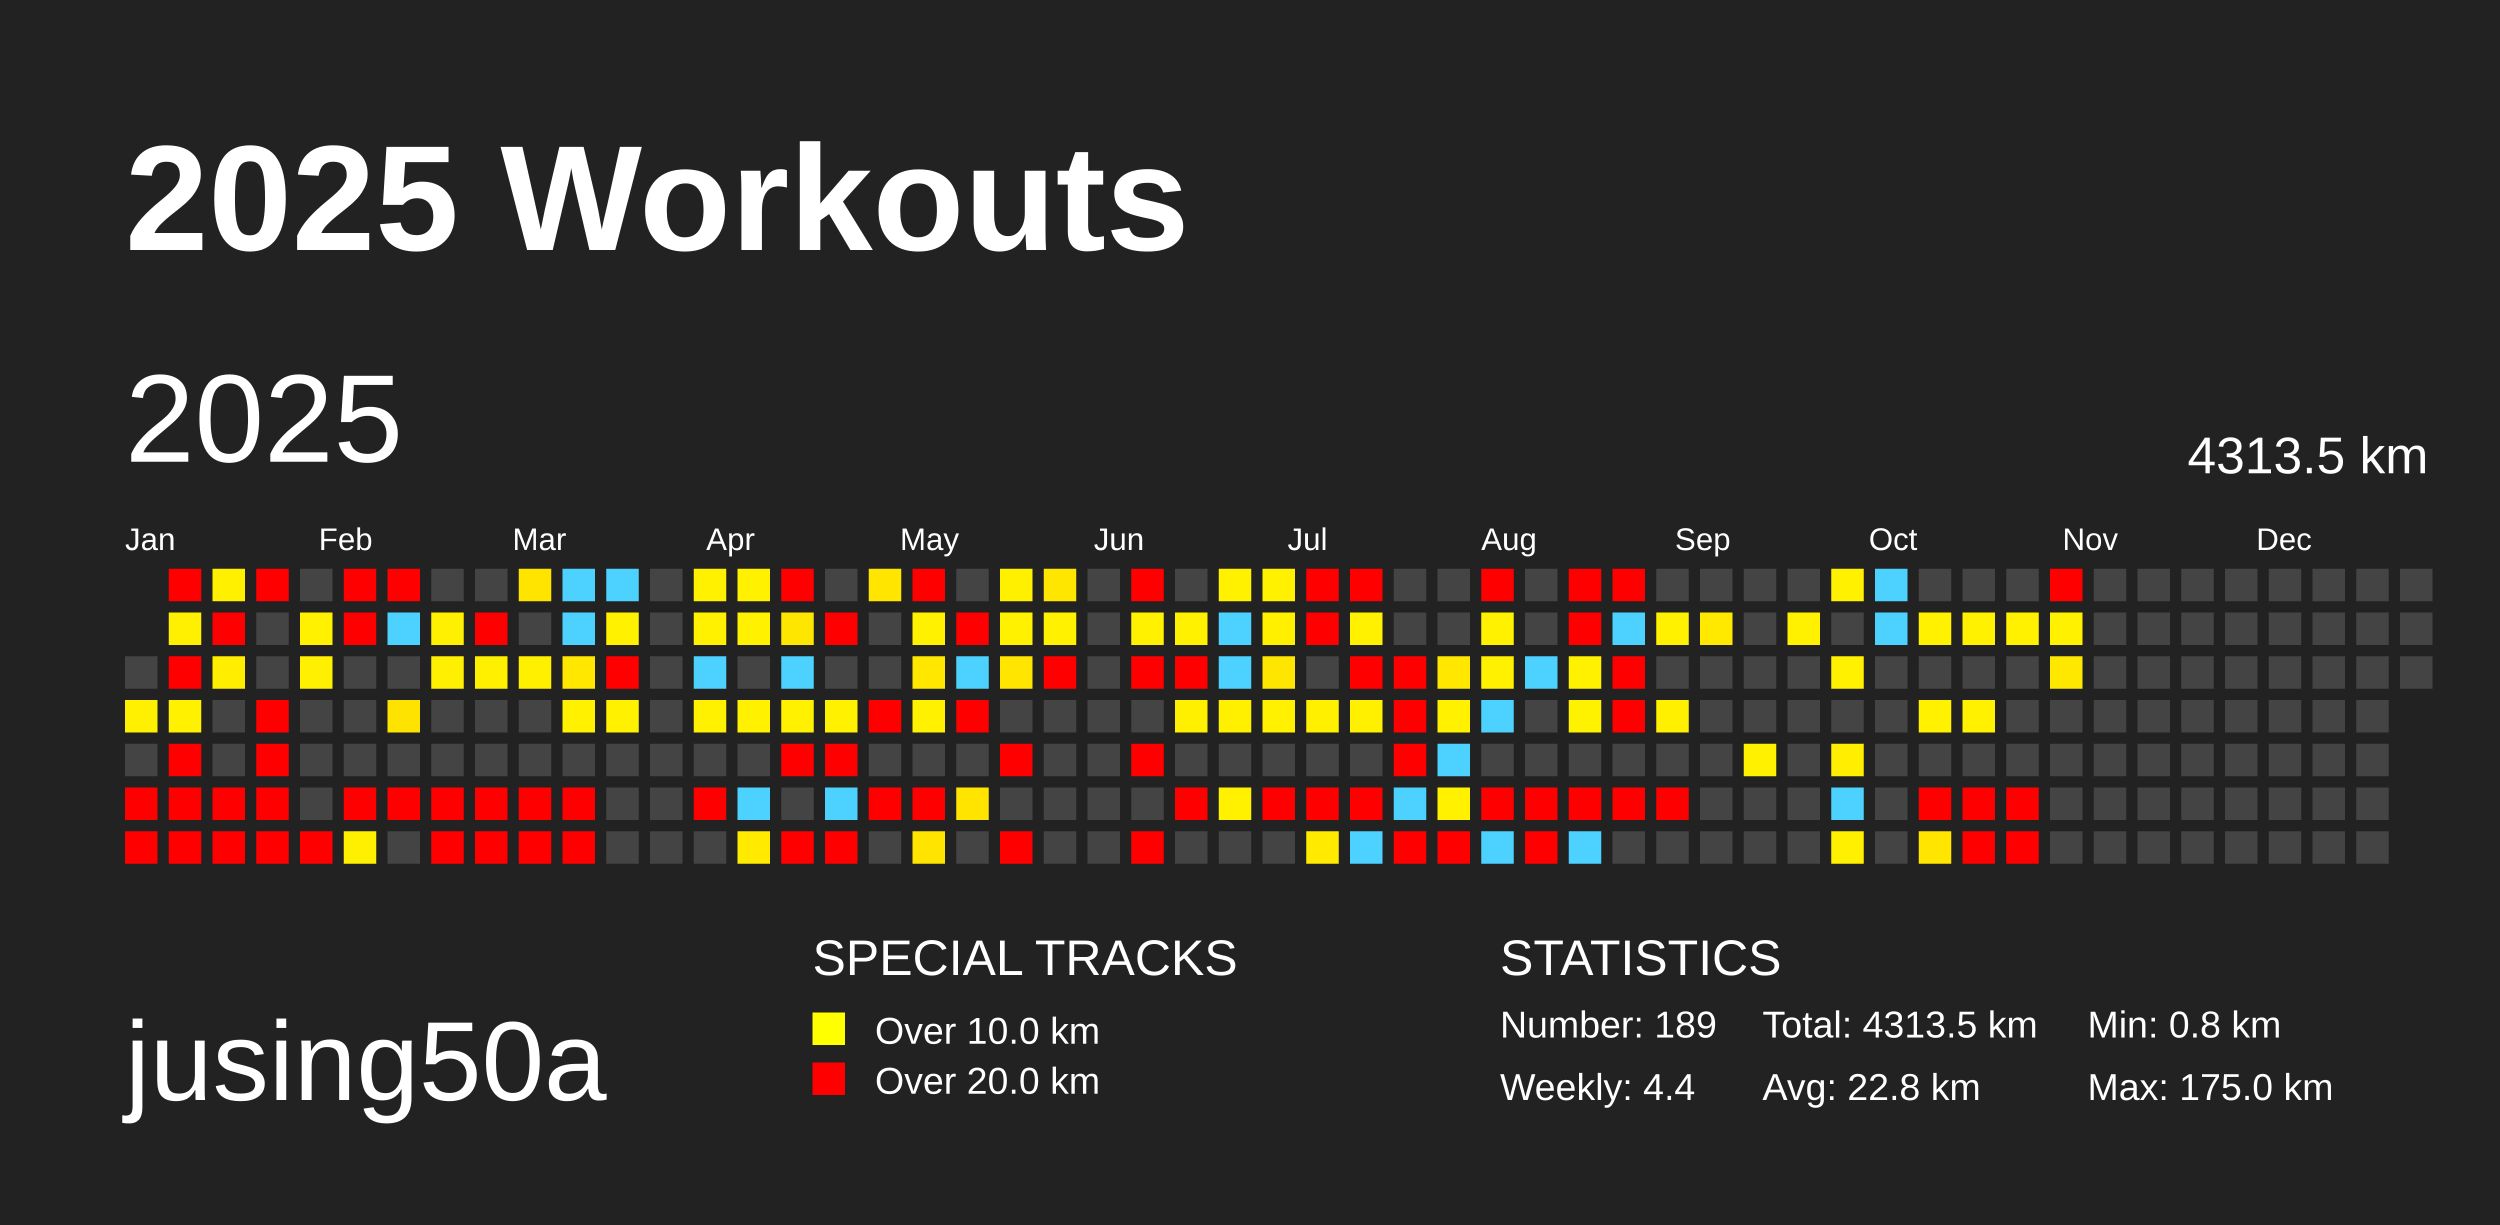
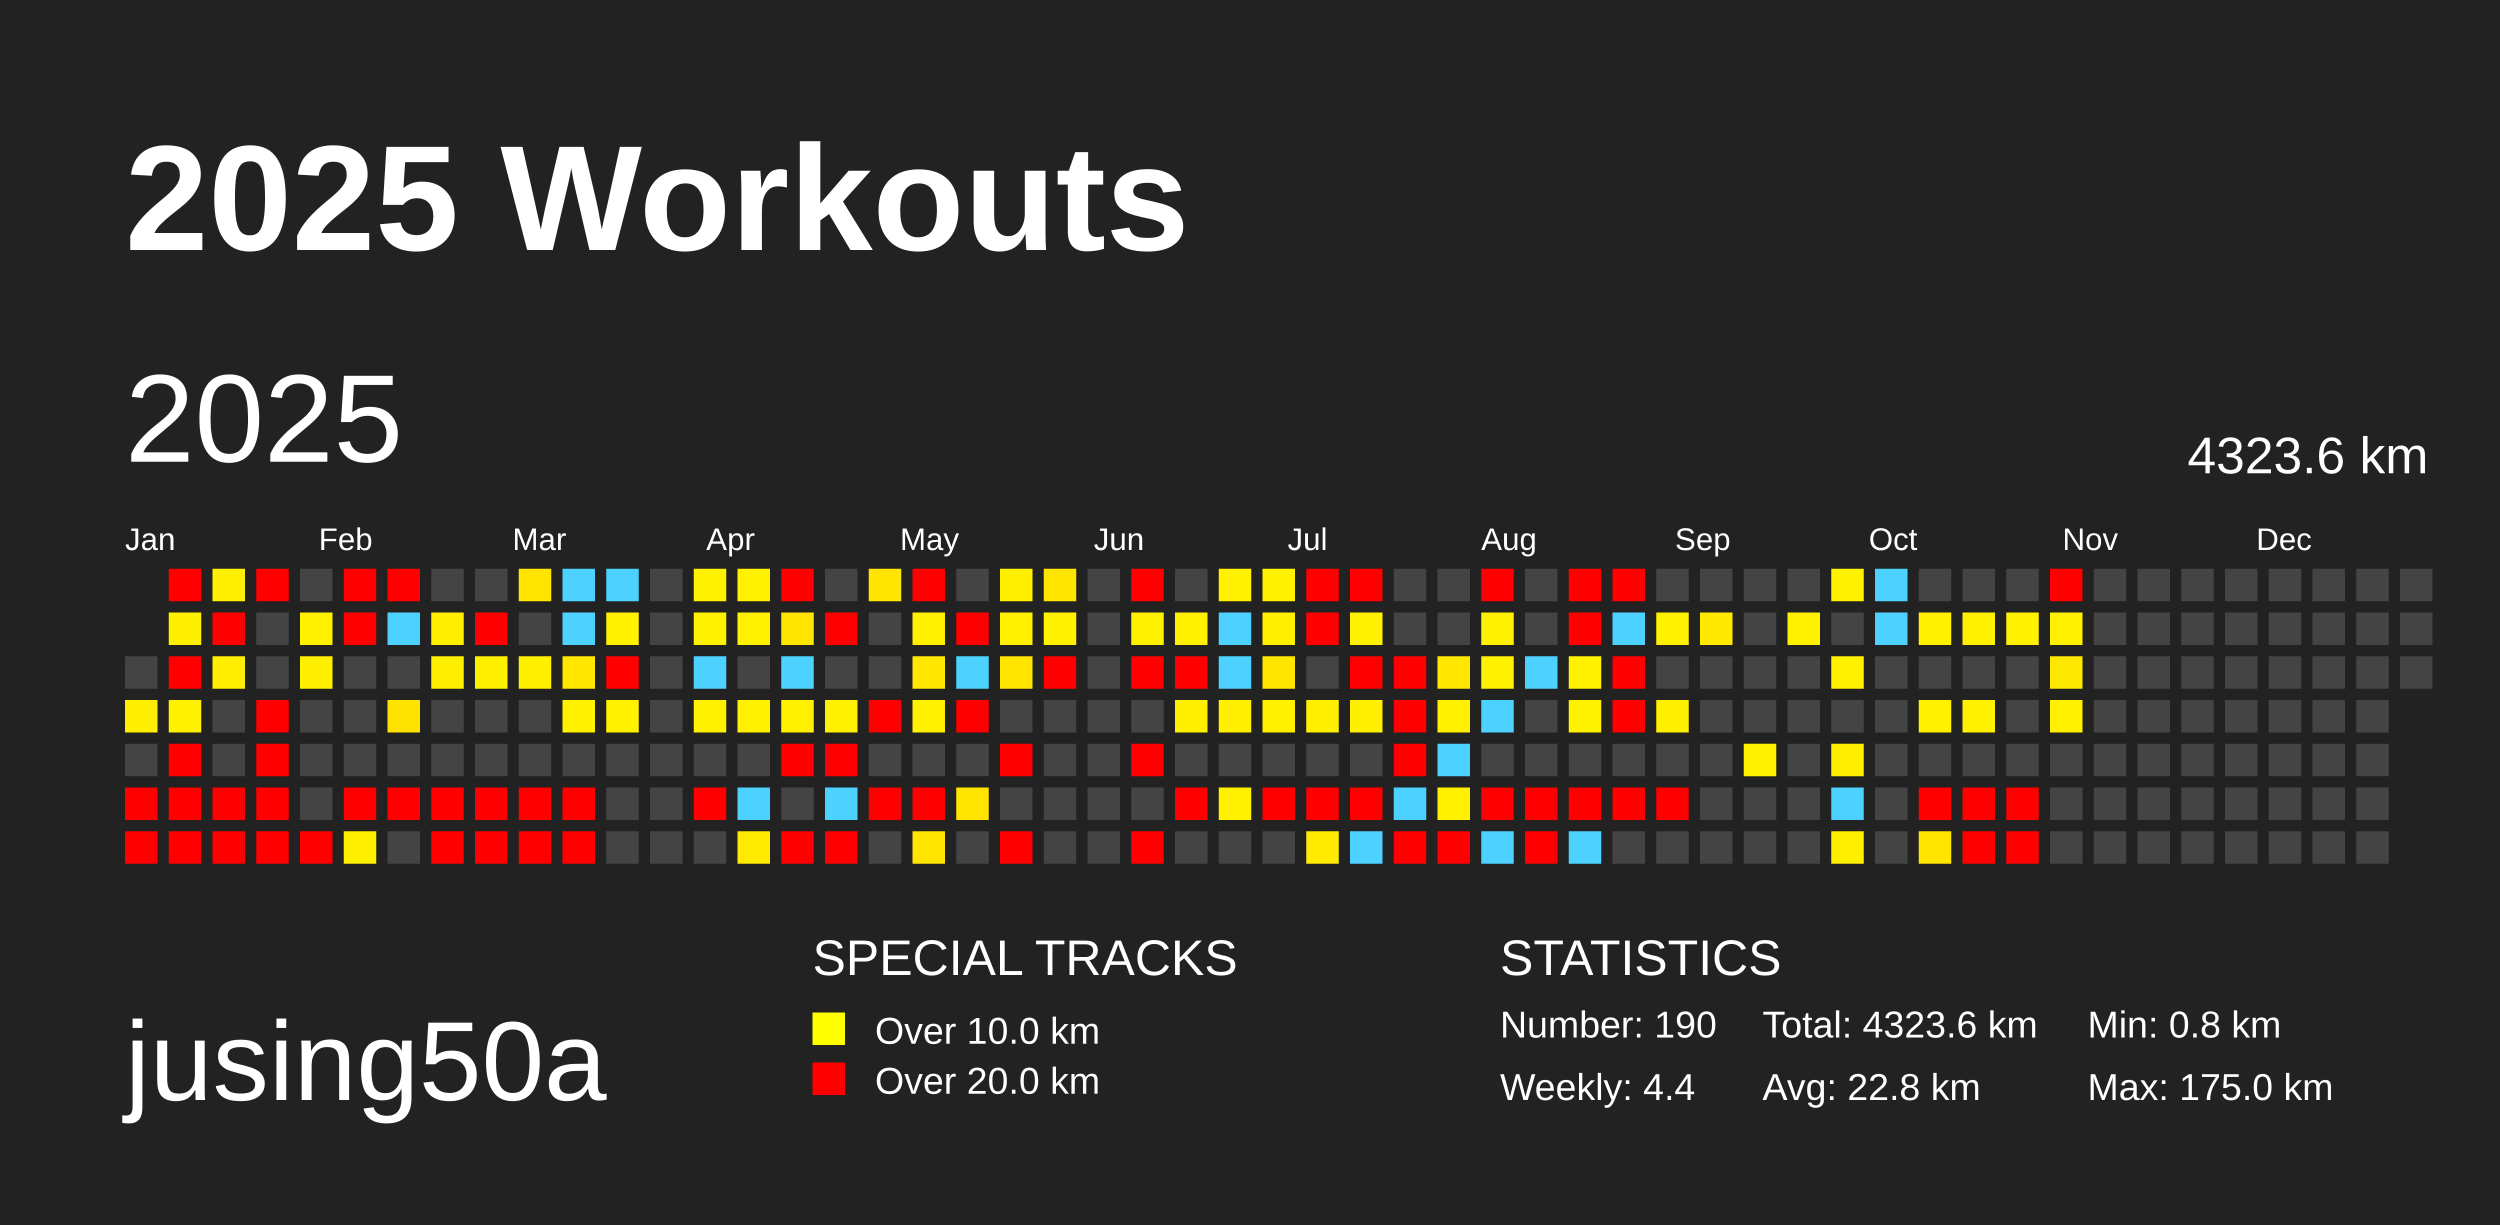
<svg xmlns="http://www.w3.org/2000/svg" baseProfile="full" height="98mm" version="1.1" viewBox="0,0,200,98" width="200mm">
  <defs />
  <rect fill="#222222" height="98" width="200" x="0" y="0" />
  <text fill="#FFFFFF" style="font-size:12px; font-family:Arial; font-weight:bold;" x="10" y="20">2025 Workouts</text>
  <text fill="#FFFFFF" style="font-size:9px; font-family:Arial" x="10" y="88">jusing50a</text>
  <text fill="#FFFFFF" style="font-size:4px; font-family:Arial" x="65" y="78">SPECIAL TRACKS</text>
  <rect fill="yellow" height="2.6" width="2.6" x="65" y="81" />
  <text fill="#FFFFFF" style="font-size:3px; font-family:Arial" x="70" y="83.5">Over 10.0 km</text>
  <rect fill="red" height="2.6" width="2.6" x="65" y="85" />
  <text fill="#FFFFFF" style="font-size:3px; font-family:Arial" x="70" y="87.5">Over 20.0 km</text>
  <text fill="#FFFFFF" style="font-size:4px; font-family:Arial" x="120" y="78">STATISTICS</text>
-   <text fill="#FFFFFF" style="font-size:3px; font-family:Arial" x="120" y="83">Number: 189</text>
+   <text fill="#FFFFFF" style="font-size:3px; font-family:Arial" x="120" y="83">Number: 190</text>
  <text fill="#FFFFFF" style="font-size:3px; font-family:Arial" x="120" y="88">Weekly: 4.4</text>
-   <text fill="#FFFFFF" style="font-size:3px; font-family:Arial" x="141" y="83">Total: 4313.5 km</text>
+   <text fill="#FFFFFF" style="font-size:3px; font-family:Arial" x="141" y="83">Total: 4323.6 km</text>
  <text fill="#FFFFFF" style="font-size:3px; font-family:Arial" x="141" y="88">Avg: 22.8 km</text>
  <text fill="#FFFFFF" style="font-size:3px; font-family:Arial" x="167" y="83">Min: 0.8 km</text>
  <text fill="#FFFFFF" style="font-size:3px; font-family:Arial" x="167" y="88">Max: 175.0 km</text>
  <text dominant-baseline="hanging" fill="#FFFFFF" style="font-size:10.0px; font-family:Arial;" x="10" y="30">2025</text>
-   <text dominant-baseline="hanging" fill="#FFFFFF" style="font-size:4.125px; font-family:Arial;" x="175" y="35">4313.5 km</text>
+   <text dominant-baseline="hanging" fill="#FFFFFF" style="font-size:4.125px; font-family:Arial;" x="175" y="35">4323.6 km</text>
  <text fill="#FFFFFF" style="font-size:2.5px; font-family:Arial" x="10.0" y="44">Jan</text>
  <text fill="#FFFFFF" style="font-size:2.5px; font-family:Arial" x="25.5" y="44">Feb</text>
  <text fill="#FFFFFF" style="font-size:2.5px; font-family:Arial" x="41.0" y="44">Mar</text>
  <text fill="#FFFFFF" style="font-size:2.5px; font-family:Arial" x="56.5" y="44">Apr</text>
  <text fill="#FFFFFF" style="font-size:2.5px; font-family:Arial" x="72.0" y="44">May</text>
  <text fill="#FFFFFF" style="font-size:2.5px; font-family:Arial" x="87.5" y="44">Jun</text>
  <text fill="#FFFFFF" style="font-size:2.5px; font-family:Arial" x="103.0" y="44">Jul</text>
  <text fill="#FFFFFF" style="font-size:2.5px; font-family:Arial" x="118.5" y="44">Aug</text>
  <text fill="#FFFFFF" style="font-size:2.5px; font-family:Arial" x="134.0" y="44">Sep</text>
  <text fill="#FFFFFF" style="font-size:2.5px; font-family:Arial" x="149.5" y="44">Oct</text>
  <text fill="#FFFFFF" style="font-size:2.5px; font-family:Arial" x="165.0" y="44">Nov</text>
  <text fill="#FFFFFF" style="font-size:2.5px; font-family:Arial" x="180.5" y="44">Dec</text>
  <rect fill="#444444" height="2.6" width="2.6" x="10.0" y="52.5" />
  <rect fill="#ffef00" height="2.6" width="2.6" x="10.0" y="56.0" />
  <rect fill="#444444" height="2.6" width="2.6" x="10.0" y="59.5" />
  <rect fill="red" height="2.6" width="2.6" x="10.0" y="63.0" />
  <rect fill="red" height="2.6" width="2.6" x="10.0" y="66.5" />
  <rect fill="red" height="2.6" width="2.6" x="13.5" y="45.5" />
  <rect fill="#ffef00" height="2.6" width="2.6" x="13.5" y="49.0" />
  <rect fill="red" height="2.6" width="2.6" x="13.5" y="52.5" />
  <rect fill="#fff100" height="2.6" width="2.6" x="13.5" y="56.0" />
  <rect fill="red" height="2.6" width="2.6" x="13.5" y="59.5" />
  <rect fill="red" height="2.6" width="2.6" x="13.5" y="63.0" />
  <rect fill="red" height="2.6" width="2.6" x="13.5" y="66.5" />
  <rect fill="#fff000" height="2.6" width="2.6" x="17.0" y="45.5" />
  <rect fill="red" height="2.6" width="2.6" x="17.0" y="49.0" />
  <rect fill="#ffee00" height="2.6" width="2.6" x="17.0" y="52.5" />
  <rect fill="#444444" height="2.6" width="2.6" x="17.0" y="56.0" />
  <rect fill="#444444" height="2.6" width="2.6" x="17.0" y="59.5" />
  <rect fill="red" height="2.6" width="2.6" x="17.0" y="63.0" />
  <rect fill="red" height="2.6" width="2.6" x="17.0" y="66.5" />
  <rect fill="red" height="2.6" width="2.6" x="20.5" y="45.5" />
  <rect fill="#444444" height="2.6" width="2.6" x="20.5" y="49.0" />
  <rect fill="#444444" height="2.6" width="2.6" x="20.5" y="52.5" />
  <rect fill="red" height="2.6" width="2.6" x="20.5" y="56.0" />
  <rect fill="red" height="2.6" width="2.6" x="20.5" y="59.5" />
  <rect fill="red" height="2.6" width="2.6" x="20.5" y="63.0" />
  <rect fill="red" height="2.6" width="2.6" x="20.5" y="66.5" />
  <rect fill="#444444" height="2.6" width="2.6" x="24.0" y="45.5" />
  <rect fill="#fff100" height="2.6" width="2.6" x="24.0" y="49.0" />
  <rect fill="#ffef00" height="2.6" width="2.6" x="24.0" y="52.5" />
  <rect fill="#444444" height="2.6" width="2.6" x="24.0" y="56.0" />
  <rect fill="#444444" height="2.6" width="2.6" x="24.0" y="59.5" />
  <rect fill="#444444" height="2.6" width="2.6" x="24.0" y="63.0" />
  <rect fill="red" height="2.6" width="2.6" x="24.0" y="66.5" />
  <rect fill="red" height="2.6" width="2.6" x="27.5" y="45.5" />
  <rect fill="red" height="2.6" width="2.6" x="27.5" y="49.0" />
  <rect fill="#444444" height="2.6" width="2.6" x="27.5" y="52.5" />
  <rect fill="#444444" height="2.6" width="2.6" x="27.5" y="56.0" />
  <rect fill="#444444" height="2.6" width="2.6" x="27.5" y="59.5" />
  <rect fill="red" height="2.6" width="2.6" x="27.5" y="63.0" />
  <rect fill="#fff000" height="2.6" width="2.6" x="27.5" y="66.5" />
  <rect fill="red" height="2.6" width="2.6" x="31.0" y="45.5" />
  <rect fill="#4dd2ff" height="2.6" width="2.6" x="31.0" y="49.0" />
  <rect fill="#444444" height="2.6" width="2.6" x="31.0" y="52.5" />
  <rect fill="#ffe300" height="2.6" width="2.6" x="31.0" y="56.0" />
  <rect fill="#444444" height="2.6" width="2.6" x="31.0" y="59.5" />
  <rect fill="red" height="2.6" width="2.6" x="31.0" y="63.0" />
  <rect fill="#444444" height="2.6" width="2.6" x="31.0" y="66.5" />
  <rect fill="#444444" height="2.6" width="2.6" x="34.5" y="45.5" />
  <rect fill="#ffef00" height="2.6" width="2.6" x="34.5" y="49.0" />
  <rect fill="#ffef00" height="2.6" width="2.6" x="34.5" y="52.5" />
  <rect fill="#444444" height="2.6" width="2.6" x="34.5" y="56.0" />
  <rect fill="#444444" height="2.6" width="2.6" x="34.5" y="59.5" />
  <rect fill="red" height="2.6" width="2.6" x="34.5" y="63.0" />
  <rect fill="red" height="2.6" width="2.6" x="34.5" y="66.5" />
  <rect fill="#444444" height="2.6" width="2.6" x="38.0" y="45.5" />
  <rect fill="red" height="2.6" width="2.6" x="38.0" y="49.0" />
  <rect fill="#fff000" height="2.6" width="2.6" x="38.0" y="52.5" />
  <rect fill="#444444" height="2.6" width="2.6" x="38.0" y="56.0" />
  <rect fill="#444444" height="2.6" width="2.6" x="38.0" y="59.5" />
  <rect fill="red" height="2.6" width="2.6" x="38.0" y="63.0" />
  <rect fill="red" height="2.6" width="2.6" x="38.0" y="66.5" />
  <rect fill="#ffe400" height="2.6" width="2.6" x="41.5" y="45.5" />
  <rect fill="#444444" height="2.6" width="2.6" x="41.5" y="49.0" />
  <rect fill="#fff000" height="2.6" width="2.6" x="41.5" y="52.5" />
  <rect fill="#444444" height="2.6" width="2.6" x="41.5" y="56.0" />
  <rect fill="#444444" height="2.6" width="2.6" x="41.5" y="59.5" />
  <rect fill="red" height="2.6" width="2.6" x="41.5" y="63.0" />
  <rect fill="red" height="2.6" width="2.6" x="41.5" y="66.5" />
  <rect fill="#4dd2ff" height="2.6" width="2.6" x="45.0" y="45.5" />
  <rect fill="#4dd2ff" height="2.6" width="2.6" x="45.0" y="49.0" />
  <rect fill="#ffe700" height="2.6" width="2.6" x="45.0" y="52.5" />
  <rect fill="#fff100" height="2.6" width="2.6" x="45.0" y="56.0" />
  <rect fill="#444444" height="2.6" width="2.6" x="45.0" y="59.5" />
  <rect fill="red" height="2.6" width="2.6" x="45.0" y="63.0" />
  <rect fill="red" height="2.6" width="2.6" x="45.0" y="66.5" />
  <rect fill="#4dd2ff" height="2.6" width="2.6" x="48.5" y="45.5" />
  <rect fill="#fff100" height="2.6" width="2.6" x="48.5" y="49.0" />
  <rect fill="red" height="2.6" width="2.6" x="48.5" y="52.5" />
  <rect fill="#fff100" height="2.6" width="2.6" x="48.5" y="56.0" />
  <rect fill="#444444" height="2.6" width="2.6" x="48.5" y="59.5" />
  <rect fill="#444444" height="2.6" width="2.6" x="48.5" y="63.0" />
  <rect fill="#444444" height="2.6" width="2.6" x="48.5" y="66.5" />
  <rect fill="#444444" height="2.6" width="2.6" x="52.0" y="45.5" />
  <rect fill="#444444" height="2.6" width="2.6" x="52.0" y="49.0" />
  <rect fill="#444444" height="2.6" width="2.6" x="52.0" y="52.5" />
  <rect fill="#444444" height="2.6" width="2.6" x="52.0" y="56.0" />
  <rect fill="#444444" height="2.6" width="2.6" x="52.0" y="59.5" />
  <rect fill="#444444" height="2.6" width="2.6" x="52.0" y="63.0" />
  <rect fill="#444444" height="2.6" width="2.6" x="52.0" y="66.5" />
  <rect fill="#fff100" height="2.6" width="2.6" x="55.5" y="45.5" />
  <rect fill="#fff100" height="2.6" width="2.6" x="55.5" y="49.0" />
  <rect fill="#4dd2ff" height="2.6" width="2.6" x="55.5" y="52.5" />
  <rect fill="#fff100" height="2.6" width="2.6" x="55.5" y="56.0" />
  <rect fill="#444444" height="2.6" width="2.6" x="55.5" y="59.5" />
  <rect fill="red" height="2.6" width="2.6" x="55.5" y="63.0" />
  <rect fill="#444444" height="2.6" width="2.6" x="55.5" y="66.5" />
  <rect fill="#fff100" height="2.6" width="2.6" x="59.0" y="45.5" />
  <rect fill="#fff100" height="2.6" width="2.6" x="59.0" y="49.0" />
  <rect fill="#444444" height="2.6" width="2.6" x="59.0" y="52.5" />
  <rect fill="#fff100" height="2.6" width="2.6" x="59.0" y="56.0" />
  <rect fill="#444444" height="2.6" width="2.6" x="59.0" y="59.5" />
  <rect fill="#4dd2ff" height="2.6" width="2.6" x="59.0" y="63.0" />
  <rect fill="#ffea00" height="2.6" width="2.6" x="59.0" y="66.5" />
  <rect fill="red" height="2.6" width="2.6" x="62.5" y="45.5" />
  <rect fill="#ffe600" height="2.6" width="2.6" x="62.5" y="49.0" />
  <rect fill="#4dd2ff" height="2.6" width="2.6" x="62.5" y="52.5" />
  <rect fill="#fff100" height="2.6" width="2.6" x="62.5" y="56.0" />
  <rect fill="red" height="2.6" width="2.6" x="62.5" y="59.5" />
  <rect fill="#444444" height="2.6" width="2.6" x="62.5" y="63.0" />
  <rect fill="red" height="2.6" width="2.6" x="62.5" y="66.5" />
  <rect fill="#444444" height="2.6" width="2.6" x="66.0" y="45.5" />
  <rect fill="red" height="2.6" width="2.6" x="66.0" y="49.0" />
  <rect fill="#444444" height="2.6" width="2.6" x="66.0" y="52.5" />
  <rect fill="#fff100" height="2.6" width="2.6" x="66.0" y="56.0" />
  <rect fill="red" height="2.6" width="2.6" x="66.0" y="59.5" />
  <rect fill="#4dd2ff" height="2.6" width="2.6" x="66.0" y="63.0" />
  <rect fill="red" height="2.6" width="2.6" x="66.0" y="66.5" />
  <rect fill="#ffe500" height="2.6" width="2.6" x="69.5" y="45.5" />
  <rect fill="#444444" height="2.6" width="2.6" x="69.5" y="49.0" />
  <rect fill="#444444" height="2.6" width="2.6" x="69.5" y="52.5" />
  <rect fill="red" height="2.6" width="2.6" x="69.5" y="56.0" />
  <rect fill="#444444" height="2.6" width="2.6" x="69.5" y="59.5" />
  <rect fill="red" height="2.6" width="2.6" x="69.5" y="63.0" />
  <rect fill="#444444" height="2.6" width="2.6" x="69.5" y="66.5" />
  <rect fill="red" height="2.6" width="2.6" x="73.0" y="45.5" />
  <rect fill="#fff100" height="2.6" width="2.6" x="73.0" y="49.0" />
  <rect fill="#ffe700" height="2.6" width="2.6" x="73.0" y="52.5" />
  <rect fill="#fff100" height="2.6" width="2.6" x="73.0" y="56.0" />
  <rect fill="#444444" height="2.6" width="2.6" x="73.0" y="59.5" />
  <rect fill="red" height="2.6" width="2.6" x="73.0" y="63.0" />
  <rect fill="#ffe400" height="2.6" width="2.6" x="73.0" y="66.5" />
  <rect fill="#444444" height="2.6" width="2.6" x="76.5" y="45.5" />
  <rect fill="red" height="2.6" width="2.6" x="76.5" y="49.0" />
  <rect fill="#4dd2ff" height="2.6" width="2.6" x="76.5" y="52.5" />
  <rect fill="red" height="2.6" width="2.6" x="76.5" y="56.0" />
  <rect fill="#444444" height="2.6" width="2.6" x="76.5" y="59.5" />
  <rect fill="#ffe400" height="2.6" width="2.6" x="76.5" y="63.0" />
  <rect fill="#444444" height="2.6" width="2.6" x="76.5" y="66.5" />
  <rect fill="#fff000" height="2.6" width="2.6" x="80.0" y="45.5" />
  <rect fill="#fff100" height="2.6" width="2.6" x="80.0" y="49.0" />
  <rect fill="#ffe500" height="2.6" width="2.6" x="80.0" y="52.5" />
  <rect fill="#444444" height="2.6" width="2.6" x="80.0" y="56.0" />
  <rect fill="red" height="2.6" width="2.6" x="80.0" y="59.5" />
  <rect fill="#444444" height="2.6" width="2.6" x="80.0" y="63.0" />
  <rect fill="red" height="2.6" width="2.6" x="80.0" y="66.5" />
  <rect fill="#ffe600" height="2.6" width="2.6" x="83.5" y="45.5" />
  <rect fill="#fff100" height="2.6" width="2.6" x="83.5" y="49.0" />
  <rect fill="red" height="2.6" width="2.6" x="83.5" y="52.5" />
  <rect fill="#444444" height="2.6" width="2.6" x="83.5" y="56.0" />
  <rect fill="#444444" height="2.6" width="2.6" x="83.5" y="59.5" />
  <rect fill="#444444" height="2.6" width="2.6" x="83.5" y="63.0" />
  <rect fill="#444444" height="2.6" width="2.6" x="83.5" y="66.5" />
  <rect fill="#444444" height="2.6" width="2.6" x="87.0" y="45.5" />
  <rect fill="#444444" height="2.6" width="2.6" x="87.0" y="49.0" />
  <rect fill="#444444" height="2.6" width="2.6" x="87.0" y="52.5" />
  <rect fill="#444444" height="2.6" width="2.6" x="87.0" y="56.0" />
  <rect fill="#444444" height="2.6" width="2.6" x="87.0" y="59.5" />
  <rect fill="#444444" height="2.6" width="2.6" x="87.0" y="63.0" />
  <rect fill="#444444" height="2.6" width="2.6" x="87.0" y="66.5" />
  <rect fill="red" height="2.6" width="2.6" x="90.5" y="45.5" />
  <rect fill="#fff100" height="2.6" width="2.6" x="90.5" y="49.0" />
  <rect fill="red" height="2.6" width="2.6" x="90.5" y="52.5" />
  <rect fill="#444444" height="2.6" width="2.6" x="90.5" y="56.0" />
  <rect fill="red" height="2.6" width="2.6" x="90.5" y="59.5" />
  <rect fill="#444444" height="2.6" width="2.6" x="90.5" y="63.0" />
  <rect fill="red" height="2.6" width="2.6" x="90.5" y="66.5" />
  <rect fill="#444444" height="2.6" width="2.6" x="94.0" y="45.5" />
  <rect fill="#fff100" height="2.6" width="2.6" x="94.0" y="49.0" />
  <rect fill="red" height="2.6" width="2.6" x="94.0" y="52.5" />
  <rect fill="#fff000" height="2.6" width="2.6" x="94.0" y="56.0" />
  <rect fill="#444444" height="2.6" width="2.6" x="94.0" y="59.5" />
  <rect fill="red" height="2.6" width="2.6" x="94.0" y="63.0" />
  <rect fill="#444444" height="2.6" width="2.6" x="94.0" y="66.5" />
  <rect fill="#fff100" height="2.6" width="2.6" x="97.5" y="45.5" />
  <rect fill="#4dd2ff" height="2.6" width="2.6" x="97.5" y="49.0" />
  <rect fill="#4dd2ff" height="2.6" width="2.6" x="97.5" y="52.5" />
  <rect fill="#fff000" height="2.6" width="2.6" x="97.5" y="56.0" />
  <rect fill="#444444" height="2.6" width="2.6" x="97.5" y="59.5" />
  <rect fill="#fff100" height="2.6" width="2.6" x="97.5" y="63.0" />
  <rect fill="#444444" height="2.6" width="2.6" x="97.5" y="66.5" />
  <rect fill="#fff100" height="2.6" width="2.6" x="101.0" y="45.5" />
  <rect fill="#fff000" height="2.6" width="2.6" x="101.0" y="49.0" />
  <rect fill="#ffe600" height="2.6" width="2.6" x="101.0" y="52.5" />
  <rect fill="#fff100" height="2.6" width="2.6" x="101.0" y="56.0" />
  <rect fill="#444444" height="2.6" width="2.6" x="101.0" y="59.5" />
  <rect fill="red" height="2.6" width="2.6" x="101.0" y="63.0" />
  <rect fill="#444444" height="2.6" width="2.6" x="101.0" y="66.5" />
  <rect fill="red" height="2.6" width="2.6" x="104.5" y="45.5" />
  <rect fill="red" height="2.6" width="2.6" x="104.5" y="49.0" />
  <rect fill="#444444" height="2.6" width="2.6" x="104.5" y="52.5" />
  <rect fill="#fff000" height="2.6" width="2.6" x="104.5" y="56.0" />
  <rect fill="#444444" height="2.6" width="2.6" x="104.5" y="59.5" />
  <rect fill="red" height="2.6" width="2.6" x="104.5" y="63.0" />
  <rect fill="#ffea00" height="2.6" width="2.6" x="104.5" y="66.5" />
  <rect fill="red" height="2.6" width="2.6" x="108.0" y="45.5" />
  <rect fill="#fff100" height="2.6" width="2.6" x="108.0" y="49.0" />
  <rect fill="red" height="2.6" width="2.6" x="108.0" y="52.5" />
  <rect fill="#fff000" height="2.6" width="2.6" x="108.0" y="56.0" />
  <rect fill="#444444" height="2.6" width="2.6" x="108.0" y="59.5" />
  <rect fill="red" height="2.6" width="2.6" x="108.0" y="63.0" />
  <rect fill="#4dd2ff" height="2.6" width="2.6" x="108.0" y="66.5" />
  <rect fill="#444444" height="2.6" width="2.6" x="111.5" y="45.5" />
  <rect fill="#444444" height="2.6" width="2.6" x="111.5" y="49.0" />
  <rect fill="red" height="2.6" width="2.6" x="111.5" y="52.5" />
  <rect fill="red" height="2.6" width="2.6" x="111.5" y="56.0" />
  <rect fill="red" height="2.6" width="2.6" x="111.5" y="59.5" />
  <rect fill="#4dd2ff" height="2.6" width="2.6" x="111.5" y="63.0" />
  <rect fill="red" height="2.6" width="2.6" x="111.5" y="66.5" />
  <rect fill="#444444" height="2.6" width="2.6" x="115.0" y="45.5" />
  <rect fill="#444444" height="2.6" width="2.6" x="115.0" y="49.0" />
  <rect fill="#ffe700" height="2.6" width="2.6" x="115.0" y="52.5" />
  <rect fill="#fff100" height="2.6" width="2.6" x="115.0" y="56.0" />
  <rect fill="#4dd2ff" height="2.6" width="2.6" x="115.0" y="59.5" />
  <rect fill="#fff100" height="2.6" width="2.6" x="115.0" y="63.0" />
  <rect fill="red" height="2.6" width="2.6" x="115.0" y="66.5" />
  <rect fill="red" height="2.6" width="2.6" x="118.5" y="45.5" />
  <rect fill="#fff100" height="2.6" width="2.6" x="118.5" y="49.0" />
  <rect fill="#fff100" height="2.6" width="2.6" x="118.5" y="52.5" />
  <rect fill="#4dd2ff" height="2.6" width="2.6" x="118.5" y="56.0" />
  <rect fill="#444444" height="2.6" width="2.6" x="118.5" y="59.5" />
  <rect fill="red" height="2.6" width="2.6" x="118.5" y="63.0" />
  <rect fill="#4dd2ff" height="2.6" width="2.6" x="118.5" y="66.5" />
  <rect fill="#444444" height="2.6" width="2.6" x="122.0" y="45.5" />
  <rect fill="#444444" height="2.6" width="2.6" x="122.0" y="49.0" />
  <rect fill="#4dd2ff" height="2.6" width="2.6" x="122.0" y="52.5" />
  <rect fill="#444444" height="2.6" width="2.6" x="122.0" y="56.0" />
  <rect fill="#444444" height="2.6" width="2.6" x="122.0" y="59.5" />
  <rect fill="red" height="2.6" width="2.6" x="122.0" y="63.0" />
  <rect fill="red" height="2.6" width="2.6" x="122.0" y="66.5" />
  <rect fill="red" height="2.6" width="2.6" x="125.5" y="45.5" />
  <rect fill="red" height="2.6" width="2.6" x="125.5" y="49.0" />
  <rect fill="#fff100" height="2.6" width="2.6" x="125.5" y="52.5" />
  <rect fill="#fff200" height="2.6" width="2.6" x="125.5" y="56.0" />
  <rect fill="#444444" height="2.6" width="2.6" x="125.5" y="59.5" />
  <rect fill="red" height="2.6" width="2.6" x="125.5" y="63.0" />
  <rect fill="#4dd2ff" height="2.6" width="2.6" x="125.5" y="66.5" />
  <rect fill="red" height="2.6" width="2.6" x="129.0" y="45.5" />
  <rect fill="#4dd2ff" height="2.6" width="2.6" x="129.0" y="49.0" />
  <rect fill="red" height="2.6" width="2.6" x="129.0" y="52.5" />
  <rect fill="red" height="2.6" width="2.6" x="129.0" y="56.0" />
  <rect fill="#444444" height="2.6" width="2.6" x="129.0" y="59.5" />
  <rect fill="red" height="2.6" width="2.6" x="129.0" y="63.0" />
  <rect fill="#444444" height="2.6" width="2.6" x="129.0" y="66.5" />
  <rect fill="#444444" height="2.6" width="2.6" x="132.5" y="45.5" />
  <rect fill="#fff100" height="2.6" width="2.6" x="132.5" y="49.0" />
  <rect fill="#444444" height="2.6" width="2.6" x="132.5" y="52.5" />
  <rect fill="#fff000" height="2.6" width="2.6" x="132.5" y="56.0" />
  <rect fill="#444444" height="2.6" width="2.6" x="132.5" y="59.5" />
  <rect fill="red" height="2.6" width="2.6" x="132.5" y="63.0" />
  <rect fill="#444444" height="2.6" width="2.6" x="132.5" y="66.5" />
  <rect fill="#444444" height="2.6" width="2.6" x="136.0" y="45.5" />
  <rect fill="#ffe900" height="2.6" width="2.6" x="136.0" y="49.0" />
  <rect fill="#444444" height="2.6" width="2.6" x="136.0" y="52.5" />
  <rect fill="#444444" height="2.6" width="2.6" x="136.0" y="56.0" />
  <rect fill="#444444" height="2.6" width="2.6" x="136.0" y="59.5" />
  <rect fill="#444444" height="2.6" width="2.6" x="136.0" y="63.0" />
  <rect fill="#444444" height="2.6" width="2.6" x="136.0" y="66.5" />
  <rect fill="#444444" height="2.6" width="2.6" x="139.5" y="45.5" />
  <rect fill="#444444" height="2.6" width="2.6" x="139.5" y="49.0" />
  <rect fill="#444444" height="2.6" width="2.6" x="139.5" y="52.5" />
  <rect fill="#444444" height="2.6" width="2.6" x="139.5" y="56.0" />
  <rect fill="#fff100" height="2.6" width="2.6" x="139.5" y="59.5" />
  <rect fill="#444444" height="2.6" width="2.6" x="139.5" y="63.0" />
  <rect fill="#444444" height="2.6" width="2.6" x="139.5" y="66.5" />
  <rect fill="#444444" height="2.6" width="2.6" x="143.0" y="45.5" />
  <rect fill="#fff100" height="2.6" width="2.6" x="143.0" y="49.0" />
  <rect fill="#444444" height="2.6" width="2.6" x="143.0" y="52.5" />
  <rect fill="#444444" height="2.6" width="2.6" x="143.0" y="56.0" />
  <rect fill="#444444" height="2.6" width="2.6" x="143.0" y="59.5" />
  <rect fill="#444444" height="2.6" width="2.6" x="143.0" y="63.0" />
  <rect fill="#444444" height="2.6" width="2.6" x="143.0" y="66.5" />
  <rect fill="#fff100" height="2.6" width="2.6" x="146.5" y="45.5" />
  <rect fill="#444444" height="2.6" width="2.6" x="146.5" y="49.0" />
  <rect fill="#fff100" height="2.6" width="2.6" x="146.5" y="52.5" />
  <rect fill="#444444" height="2.6" width="2.6" x="146.5" y="56.0" />
  <rect fill="#ffee00" height="2.6" width="2.6" x="146.5" y="59.5" />
  <rect fill="#4dd2ff" height="2.6" width="2.6" x="146.5" y="63.0" />
  <rect fill="#fff000" height="2.6" width="2.6" x="146.5" y="66.5" />
  <rect fill="#4dd2ff" height="2.6" width="2.6" x="150.0" y="45.5" />
  <rect fill="#4dd2ff" height="2.6" width="2.6" x="150.0" y="49.0" />
  <rect fill="#444444" height="2.6" width="2.6" x="150.0" y="52.5" />
  <rect fill="#444444" height="2.6" width="2.6" x="150.0" y="56.0" />
  <rect fill="#444444" height="2.6" width="2.6" x="150.0" y="59.5" />
  <rect fill="#444444" height="2.6" width="2.6" x="150.0" y="63.0" />
  <rect fill="#444444" height="2.6" width="2.6" x="150.0" y="66.5" />
  <rect fill="#444444" height="2.6" width="2.6" x="153.5" y="45.5" />
  <rect fill="#fff100" height="2.6" width="2.6" x="153.5" y="49.0" />
  <rect fill="#444444" height="2.6" width="2.6" x="153.5" y="52.5" />
  <rect fill="#fff100" height="2.6" width="2.6" x="153.5" y="56.0" />
  <rect fill="#444444" height="2.6" width="2.6" x="153.5" y="59.5" />
  <rect fill="red" height="2.6" width="2.6" x="153.5" y="63.0" />
  <rect fill="#ffe500" height="2.6" width="2.6" x="153.5" y="66.5" />
  <rect fill="#444444" height="2.6" width="2.6" x="157.0" y="45.5" />
  <rect fill="#fff100" height="2.6" width="2.6" x="157.0" y="49.0" />
  <rect fill="#444444" height="2.6" width="2.6" x="157.0" y="52.5" />
  <rect fill="#fff100" height="2.6" width="2.6" x="157.0" y="56.0" />
  <rect fill="#444444" height="2.6" width="2.6" x="157.0" y="59.5" />
  <rect fill="red" height="2.6" width="2.6" x="157.0" y="63.0" />
  <rect fill="red" height="2.6" width="2.6" x="157.0" y="66.5" />
  <rect fill="#444444" height="2.6" width="2.6" x="160.5" y="45.5" />
  <rect fill="#fff100" height="2.6" width="2.6" x="160.5" y="49.0" />
  <rect fill="#444444" height="2.6" width="2.6" x="160.5" y="52.5" />
  <rect fill="#444444" height="2.6" width="2.6" x="160.5" y="56.0" />
  <rect fill="#444444" height="2.6" width="2.6" x="160.5" y="59.5" />
  <rect fill="red" height="2.6" width="2.6" x="160.5" y="63.0" />
  <rect fill="red" height="2.6" width="2.6" x="160.5" y="66.5" />
  <rect fill="red" height="2.6" width="2.6" x="164.0" y="45.5" />
  <rect fill="#fff100" height="2.6" width="2.6" x="164.0" y="49.0" />
  <rect fill="#ffe800" height="2.6" width="2.6" x="164.0" y="52.5" />
-   <rect fill="#444444" height="2.6" width="2.6" x="164.0" y="56.0" />
+   <rect fill="#fff100" height="2.6" width="2.6" x="164.0" y="56.0" />
  <rect fill="#444444" height="2.6" width="2.6" x="164.0" y="59.5" />
  <rect fill="#444444" height="2.6" width="2.6" x="164.0" y="63.0" />
  <rect fill="#444444" height="2.6" width="2.6" x="164.0" y="66.5" />
  <rect fill="#444444" height="2.6" width="2.6" x="167.5" y="45.5" />
  <rect fill="#444444" height="2.6" width="2.6" x="167.5" y="49.0" />
  <rect fill="#444444" height="2.6" width="2.6" x="167.5" y="52.5" />
  <rect fill="#444444" height="2.6" width="2.6" x="167.5" y="56.0" />
  <rect fill="#444444" height="2.6" width="2.6" x="167.5" y="59.5" />
  <rect fill="#444444" height="2.6" width="2.6" x="167.5" y="63.0" />
  <rect fill="#444444" height="2.6" width="2.6" x="167.5" y="66.5" />
  <rect fill="#444444" height="2.6" width="2.6" x="171.0" y="45.5" />
  <rect fill="#444444" height="2.6" width="2.6" x="171.0" y="49.0" />
  <rect fill="#444444" height="2.6" width="2.6" x="171.0" y="52.5" />
  <rect fill="#444444" height="2.6" width="2.6" x="171.0" y="56.0" />
  <rect fill="#444444" height="2.6" width="2.6" x="171.0" y="59.5" />
  <rect fill="#444444" height="2.6" width="2.6" x="171.0" y="63.0" />
  <rect fill="#444444" height="2.6" width="2.6" x="171.0" y="66.5" />
  <rect fill="#444444" height="2.6" width="2.6" x="174.5" y="45.5" />
  <rect fill="#444444" height="2.6" width="2.6" x="174.5" y="49.0" />
  <rect fill="#444444" height="2.6" width="2.6" x="174.5" y="52.5" />
  <rect fill="#444444" height="2.6" width="2.6" x="174.5" y="56.0" />
  <rect fill="#444444" height="2.6" width="2.6" x="174.5" y="59.5" />
  <rect fill="#444444" height="2.6" width="2.6" x="174.5" y="63.0" />
  <rect fill="#444444" height="2.6" width="2.6" x="174.5" y="66.5" />
  <rect fill="#444444" height="2.6" width="2.6" x="178.0" y="45.5" />
  <rect fill="#444444" height="2.6" width="2.6" x="178.0" y="49.0" />
  <rect fill="#444444" height="2.6" width="2.6" x="178.0" y="52.5" />
  <rect fill="#444444" height="2.6" width="2.6" x="178.0" y="56.0" />
  <rect fill="#444444" height="2.6" width="2.6" x="178.0" y="59.5" />
  <rect fill="#444444" height="2.6" width="2.6" x="178.0" y="63.0" />
  <rect fill="#444444" height="2.6" width="2.6" x="178.0" y="66.5" />
  <rect fill="#444444" height="2.6" width="2.6" x="181.5" y="45.5" />
  <rect fill="#444444" height="2.6" width="2.6" x="181.5" y="49.0" />
  <rect fill="#444444" height="2.6" width="2.6" x="181.5" y="52.5" />
  <rect fill="#444444" height="2.6" width="2.6" x="181.5" y="56.0" />
  <rect fill="#444444" height="2.6" width="2.6" x="181.5" y="59.5" />
  <rect fill="#444444" height="2.6" width="2.6" x="181.5" y="63.0" />
  <rect fill="#444444" height="2.6" width="2.6" x="181.5" y="66.5" />
  <rect fill="#444444" height="2.6" width="2.6" x="185.0" y="45.5" />
  <rect fill="#444444" height="2.6" width="2.6" x="185.0" y="49.0" />
  <rect fill="#444444" height="2.6" width="2.6" x="185.0" y="52.5" />
  <rect fill="#444444" height="2.6" width="2.6" x="185.0" y="56.0" />
  <rect fill="#444444" height="2.6" width="2.6" x="185.0" y="59.5" />
  <rect fill="#444444" height="2.6" width="2.6" x="185.0" y="63.0" />
  <rect fill="#444444" height="2.6" width="2.6" x="185.0" y="66.5" />
  <rect fill="#444444" height="2.6" width="2.6" x="188.5" y="45.5" />
  <rect fill="#444444" height="2.6" width="2.6" x="188.5" y="49.0" />
  <rect fill="#444444" height="2.6" width="2.6" x="188.5" y="52.5" />
  <rect fill="#444444" height="2.6" width="2.6" x="188.5" y="56.0" />
  <rect fill="#444444" height="2.6" width="2.6" x="188.5" y="59.5" />
  <rect fill="#444444" height="2.6" width="2.6" x="188.5" y="63.0" />
  <rect fill="#444444" height="2.6" width="2.6" x="188.5" y="66.5" />
  <rect fill="#444444" height="2.6" width="2.6" x="192.0" y="45.5" />
  <rect fill="#444444" height="2.6" width="2.6" x="192.0" y="49.0" />
  <rect fill="#444444" height="2.6" width="2.6" x="192.0" y="52.5" />
</svg>
